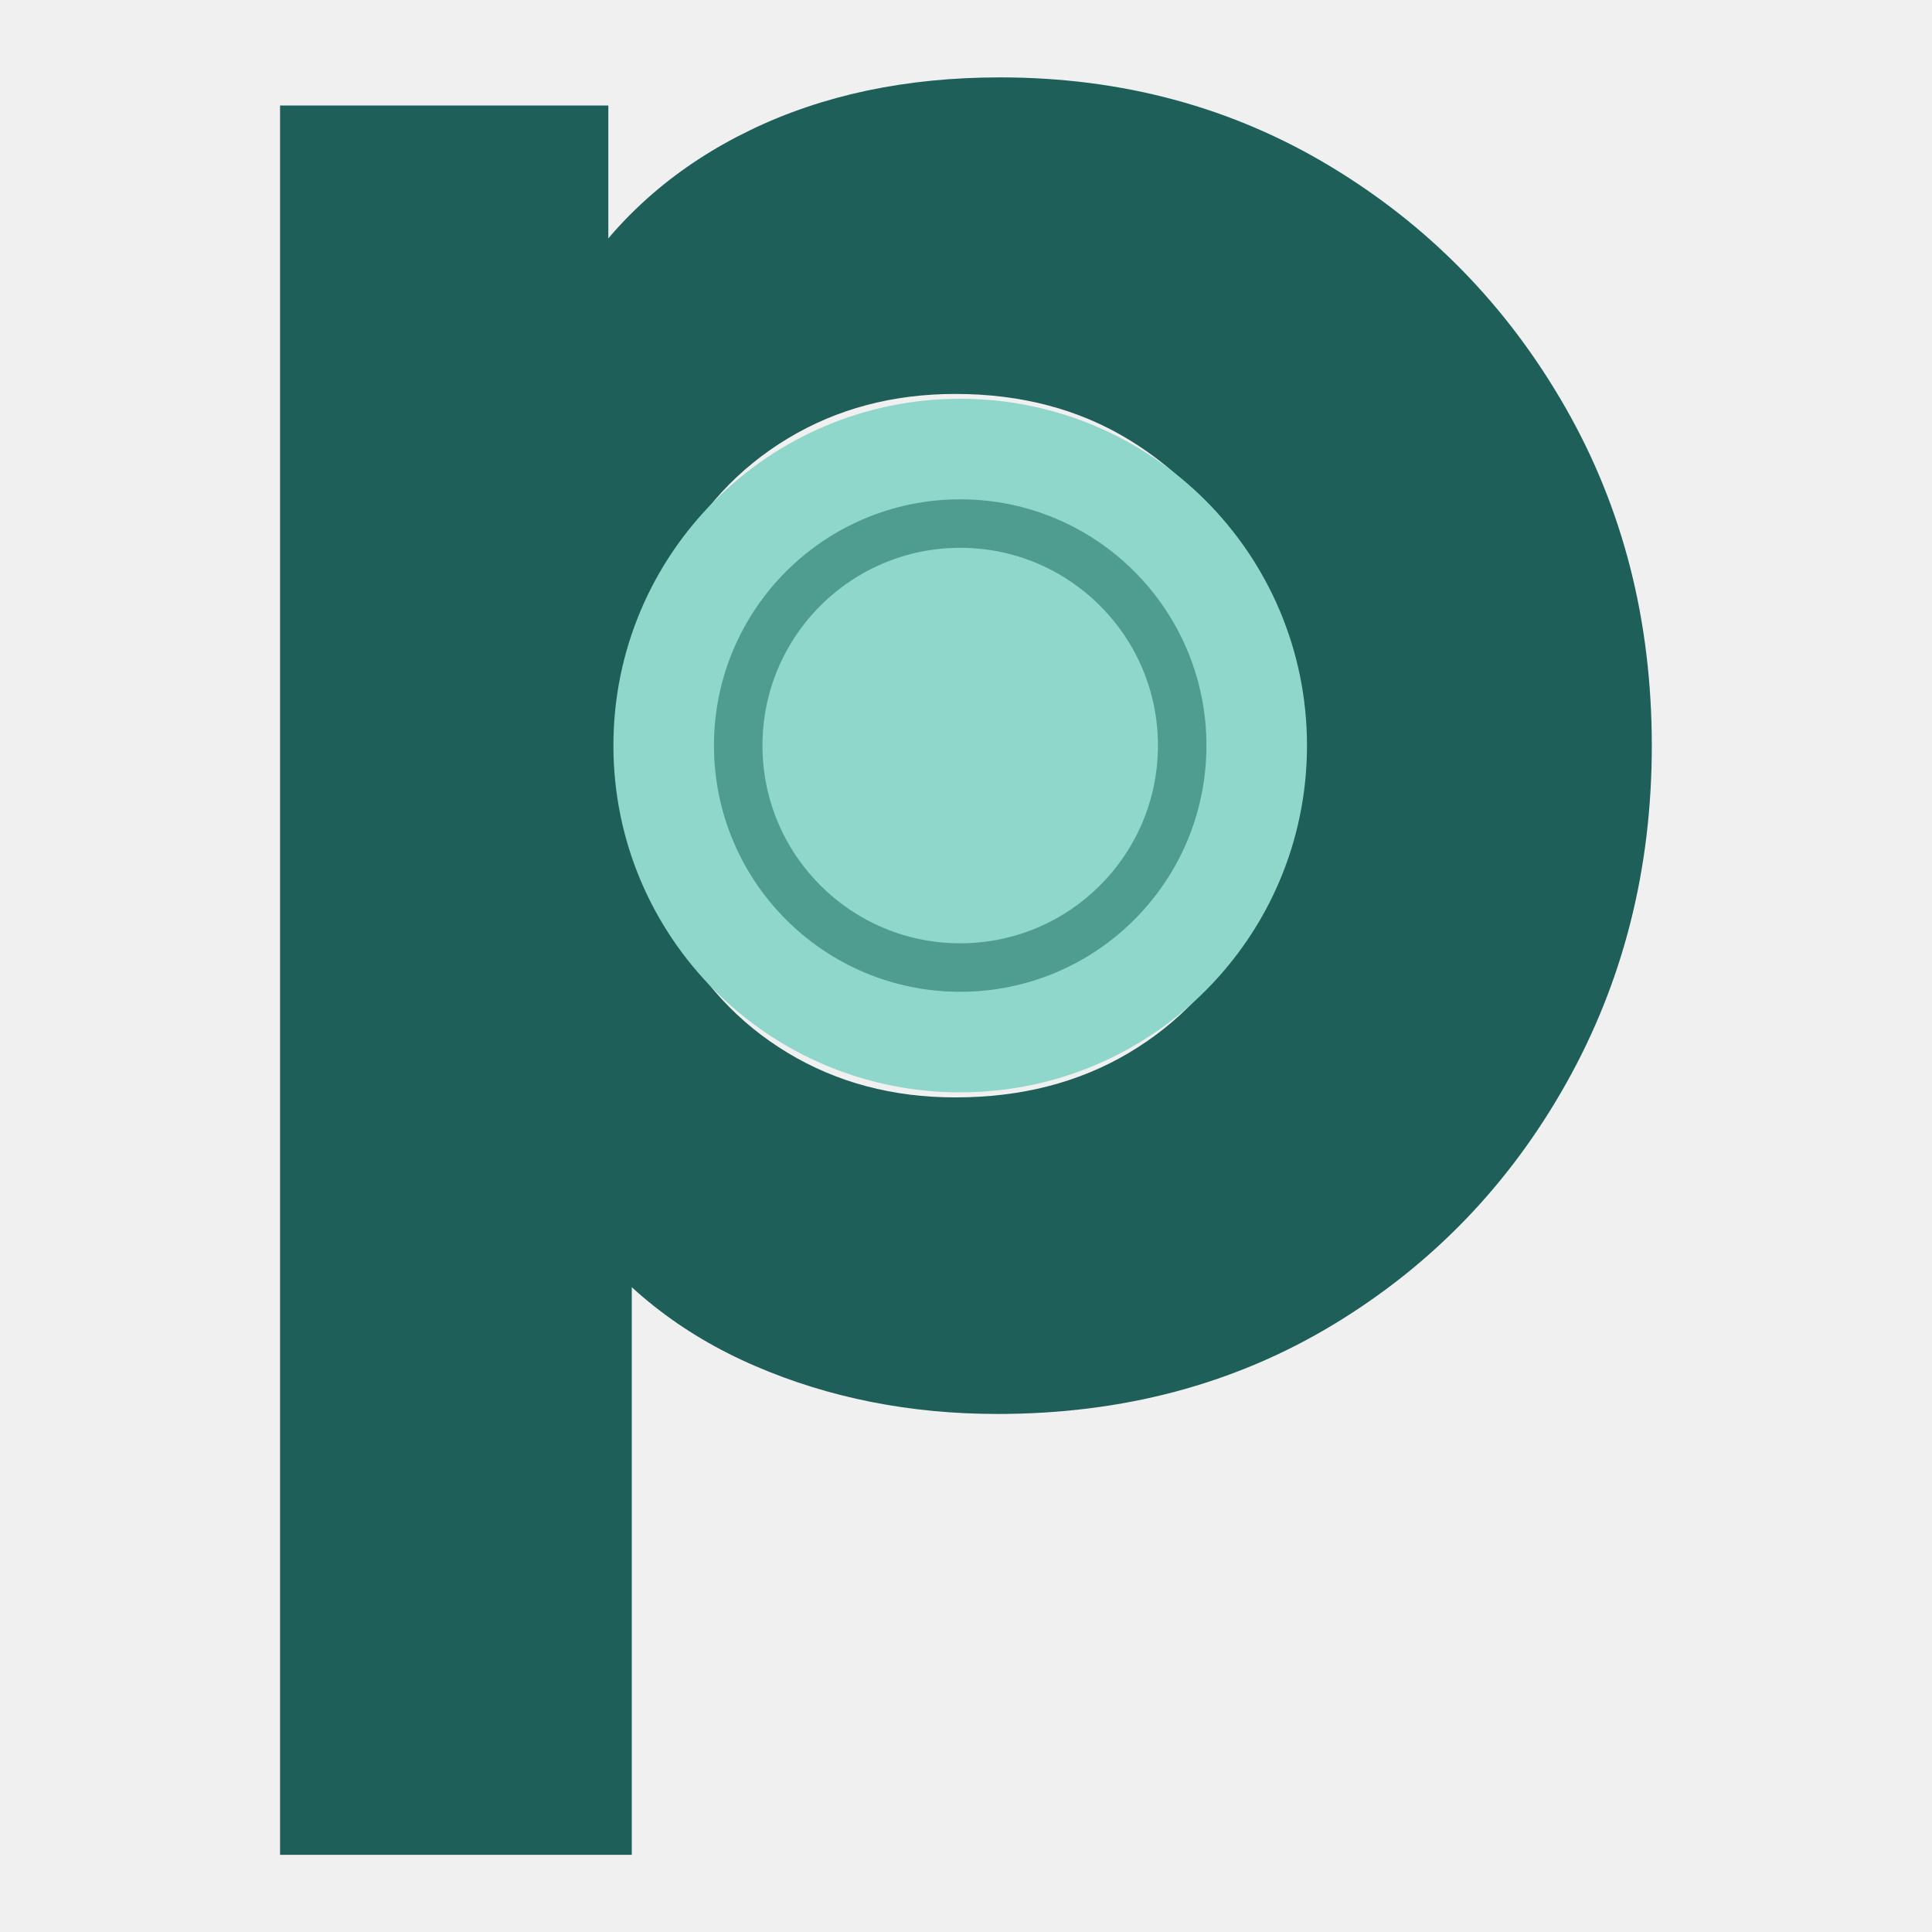
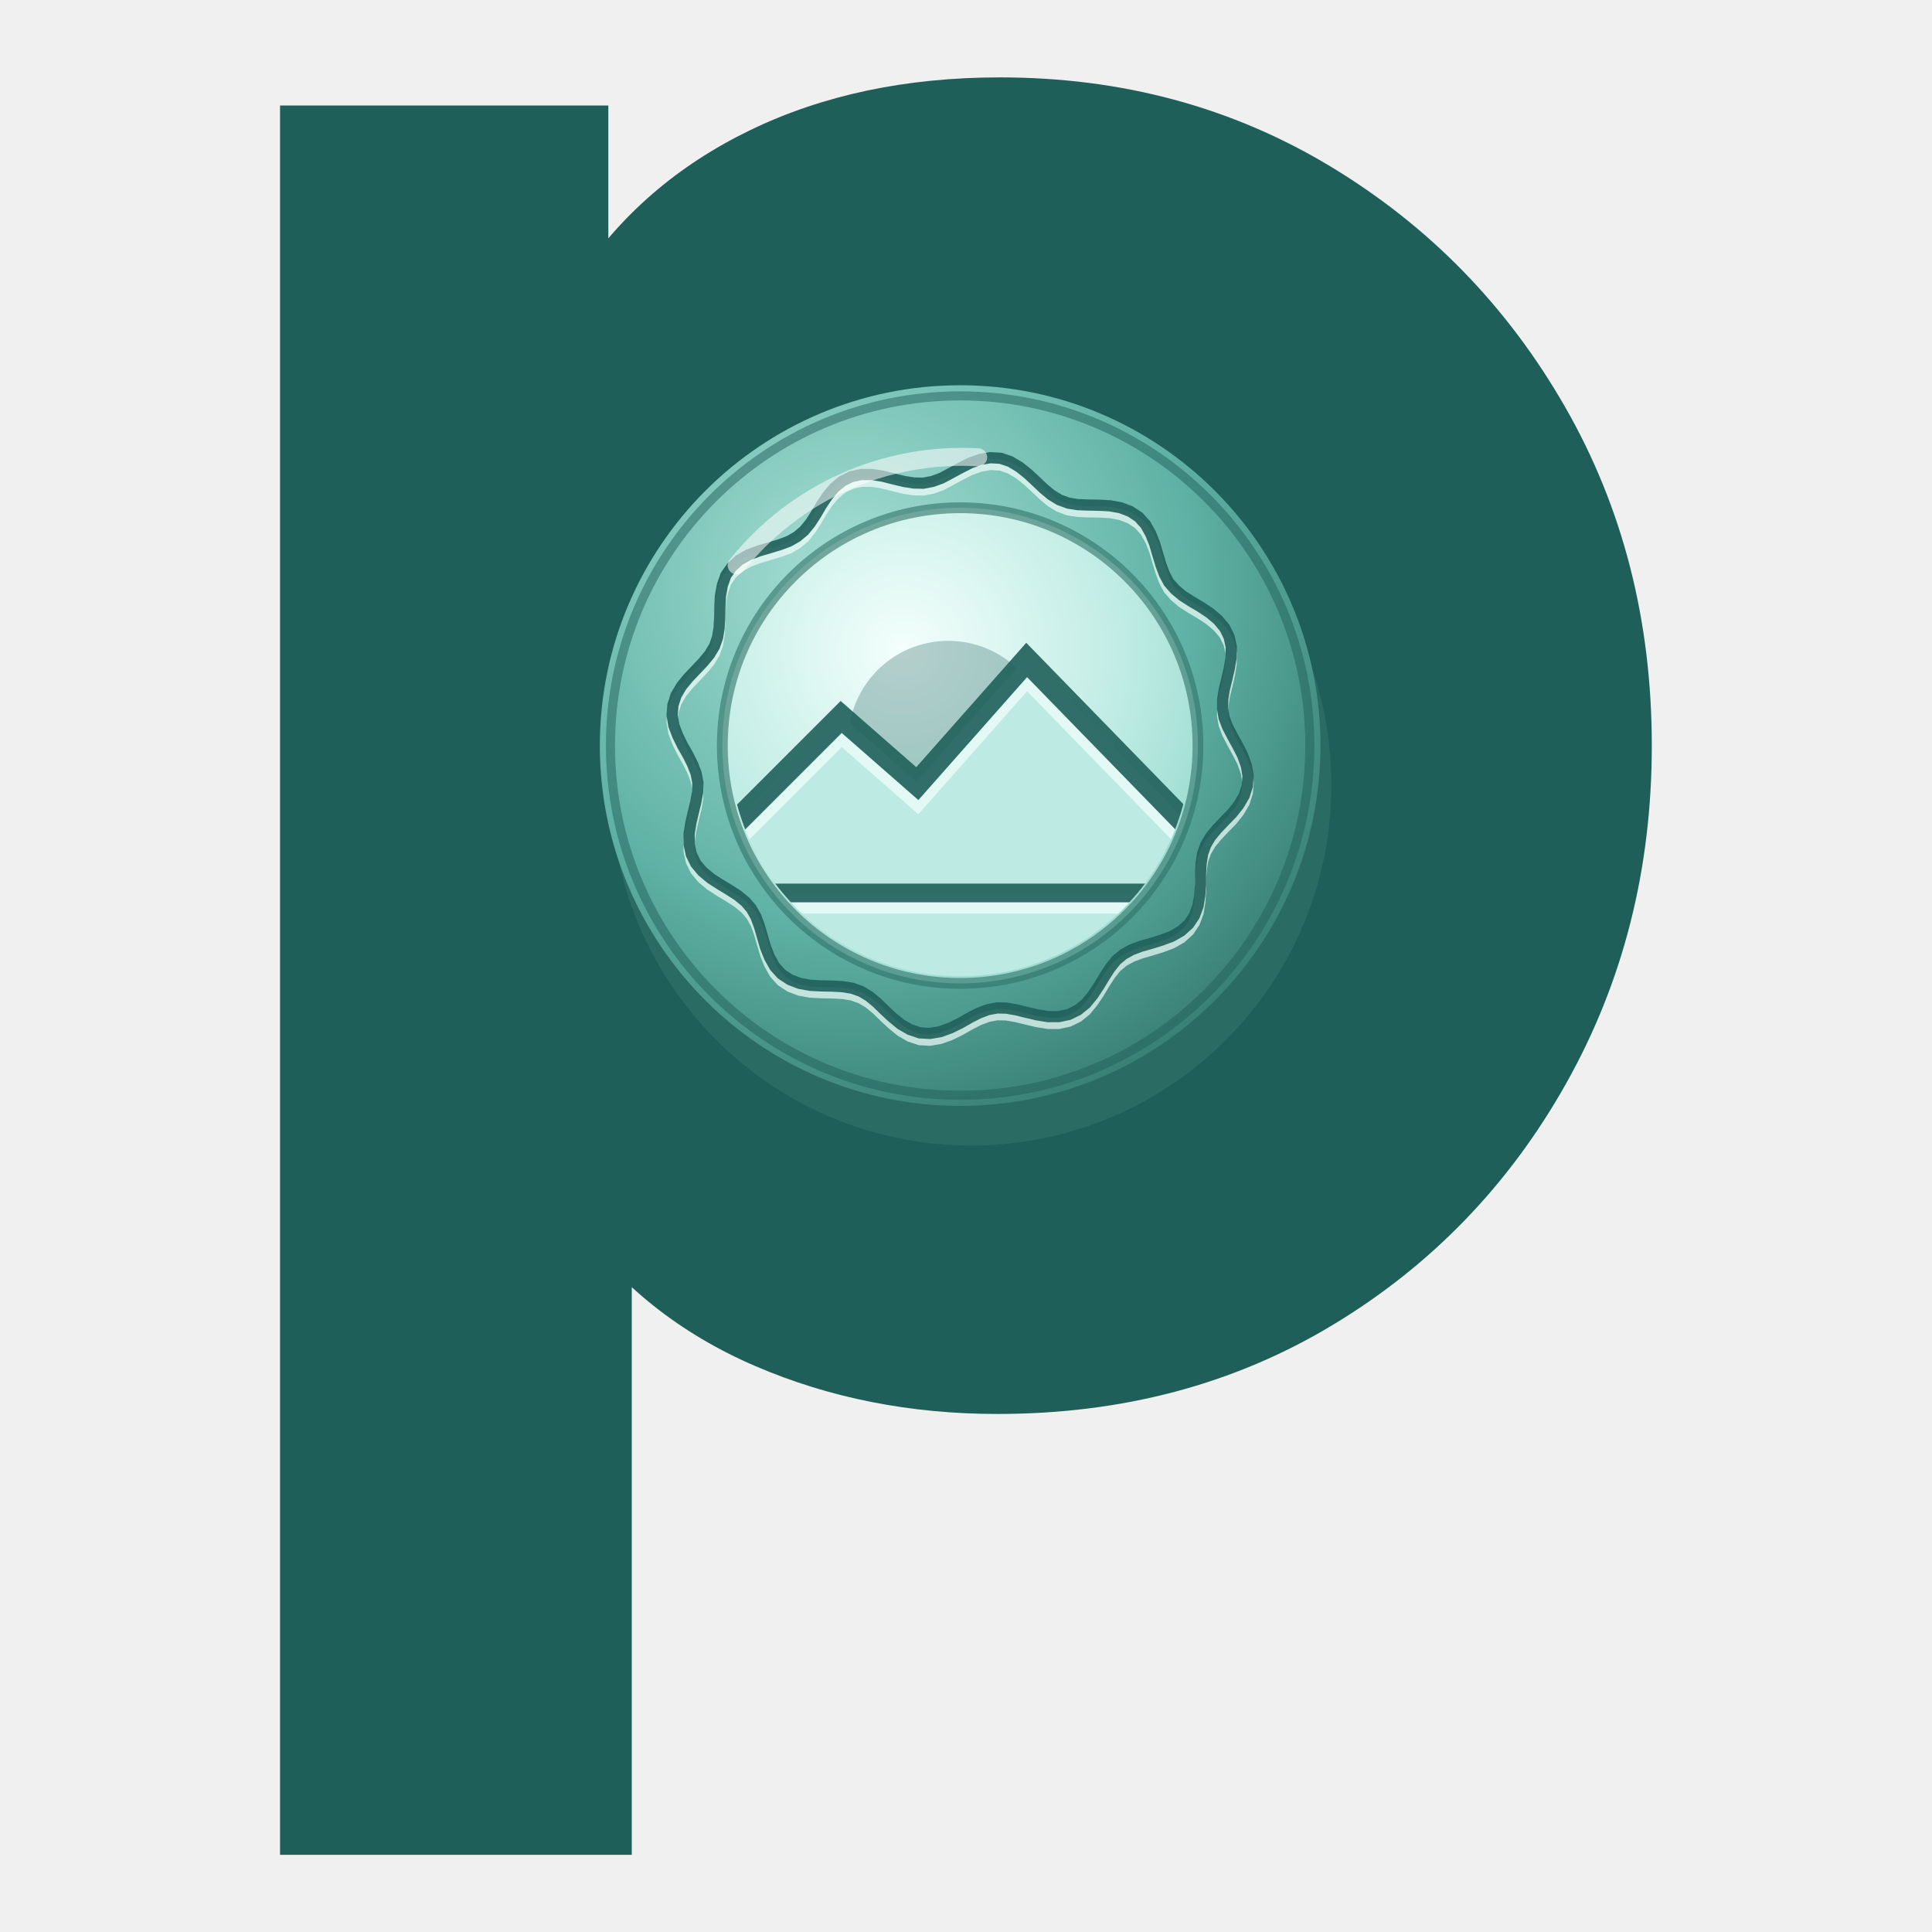
<svg xmlns="http://www.w3.org/2000/svg" viewBox="0 0 100 100">
+   <defs>
+     <radialGradient id="rgm" cx="0.35" cy="0.28" r="0.85">
+       <stop offset="0" stop-color="#a9e0d6" />
+       <stop offset="0.55" stop-color="#5fb2a5" />
+       <stop offset="1" stop-color="#2f7268" />
+     </radialGradient>
+     <radialGradient id="cgm" cx="0.38" cy="0.3" r="0.8">
+       <stop offset="0" stop-color="#f4fffc" />
+       <stop offset="0.6" stop-color="#bdebe3" />
+       <stop offset="1" stop-color="#8fd6cb" />
+     </radialGradient>
+     <clipPath id="ccm">
+       <circle cx="49.697" cy="38.591" r="11.94" />
+     </clipPath>
+     <path id="tpm" d="M 34.21 38.59 A 15.48 15.48 0 1 1 65.18 38.59" />
+     <path id="bpm" d="M 32.91 38.59 A 16.79 16.79 0 0 0 66.49 38.59" />
+   </defs>
  <path transform="translate(7.82 71.73) scale(0.12137 -0.12137)" d="M55 -200V546H195V442L182 472Q209 513 255.5 535.5Q302 558 362 558Q440 558 503.0 520.0Q566 482 603.0 417.5Q640 353 640 273Q640 194 603.5 129.0Q567 64 504.0 26.0Q441 -12 361 -12Q305 -12 257.5 8.5Q210 29 181 69L205 100V-200ZM343 123Q385 123 417.0 142.0Q449 161 467.0 195.0Q485 229 485 273Q485 317 467.0 350.5Q449 384 417.0 403.5Q385 423 343 423Q303 423 271.5 404.0Q240 385 222.5 351.0Q205 317 205 273Q205 229 222.5 195.0Q240 161 271.5 142.0Q303 123 343 123Z" fill="#1f5f5a" />
-   <circle cx="49.70" cy="38.59" r="17.95" fill="#8fd6cb" />
-   <circle cx="49.70" cy="38.59" r="11.49" fill="none" stroke="#4f9d91" stroke-width="2.51" />
+   <circle cx="50.26" cy="40.64" r="18.65" fill="#2f7268" opacity=".7" />
+   <circle cx="49.697" cy="38.591" r="18.65" fill="url(#rgm)" />
+   <circle cx="49.697" cy="38.591" r="18.10" fill="none" stroke="#1f5f5a" stroke-width="0.47" opacity=".5" />
+   <path d="M64.06 38.59 L64.32 39.10 L64.51 39.63 L64.60 40.16 L64.56 40.68 L64.40 41.18 L64.12 41.66 L63.77 42.10 L63.37 42.51 L62.99 42.91 L62.66 43.31 L62.41 43.73 L62.25 44.18 L62.17 44.68 L62.14 45.21 L62.14 45.77 L62.10 46.34 L62.01 46.89 L61.82 47.40 L61.53 47.83 L61.13 48.19 L60.66 48.46 L60.13 48.66 L59.58 48.83 L59.05 48.98 L58.57 49.16 L58.14 49.40 L57.77 49.71 L57.46 50.10 L57.17 50.55 L56.88 51.03 L56.56 51.51 L56.21 51.94 L55.79 52.28 L55.32 52.51 L54.80 52.62 L54.25 52.62 L53.69 52.53 L53.14 52.40 L52.60 52.27 L52.09 52.18 L51.61 52.17 L51.13 52.26 L50.66 52.44 L50.19 52.68 L49.70 52.96 L49.19 53.21 L48.66 53.40 L48.13 53.49 L47.61 53.46 L47.10 53.29 L46.63 53.02 L46.19 52.66 L45.77 52.27 L45.38 51.89 L44.98 51.56 L44.56 51.31 L44.11 51.15 L43.61 51.07 L43.08 51.04 L42.51 51.03 L41.94 51.00 L41.39 50.90 L40.89 50.71 L40.45 50.42 L40.10 50.03 L39.83 49.55 L39.62 49.02 L39.46 48.47 L39.31 47.95 L39.13 47.46 L38.89 47.03 L38.58 46.67 L38.19 46.35 L37.74 46.06 L37.26 45.77 L36.78 45.46 L36.35 45.10 L36.01 44.69 L35.78 44.22 L35.67 43.70 L35.67 43.15 L35.76 42.59 L35.89 42.03 L36.02 41.50 L36.11 40.99 L36.12 40.50 L36.03 40.03 L35.85 39.56 L35.61 39.08 L35.33 38.59 L35.08 38.08 L34.88 37.56 L34.79 37.02 L34.83 36.50 L34.99 36.00 L35.27 35.52 L35.63 35.08 L36.02 34.67 L36.40 34.27 L36.73 33.87 L36.98 33.45 L37.14 33.00 L37.22 32.51 L37.25 31.97 L37.26 31.41 L37.29 30.84 L37.39 30.29 L37.57 29.78 L37.87 29.35 L38.26 28.99 L38.74 28.72 L39.27 28.52 L39.81 28.36 L40.34 28.20 L40.83 28.02 L41.25 27.78 L41.62 27.47 L41.94 27.08 L42.23 26.63 L42.51 26.15 L42.83 25.67 L43.19 25.24 L43.60 24.90 L44.07 24.67 L44.59 24.56 L45.14 24.56 L45.70 24.65 L46.25 24.79 L46.79 24.92 L47.30 25.00 L47.79 25.01 L48.26 24.92 L48.73 24.75 L49.20 24.50 L49.70 24.23 L50.21 23.97 L50.73 23.78 L51.26 23.69 L51.79 23.72 L52.29 23.89 L52.76 24.17 L53.20 24.52 L53.62 24.91 L54.02 25.29 L54.42 25.62 L54.83 25.87 L55.29 26.04 L55.78 26.12 L56.32 26.14 L56.88 26.15 L57.45 26.18 L58.00 26.28 L58.50 26.47 L58.94 26.76 L59.29 27.15 L59.56 27.63 L59.77 28.16 L59.93 28.71 L60.09 29.24 L60.27 29.72 L60.50 30.15 L60.82 30.51 L61.20 30.83 L61.65 31.12 L62.14 31.41 L62.61 31.72 L63.04 32.08 L63.39 32.50 L63.62 32.97 L63.73 33.48 L63.72 34.03 L63.63 34.59 L63.50 35.15 L63.37 35.68 L63.29 36.19 L63.28 36.68 L63.36 37.15 L63.54 37.62 L63.79 38.10 L64.06 38.59 Z" fill="none" stroke="#f4fffc" stroke-width="0.58" stroke-linecap="round" transform="translate(0 0.35)" opacity=".7" />
+   <path d="M64.06 38.59 L64.32 39.10 L64.51 39.63 L64.60 40.16 L64.56 40.68 L64.40 41.18 L64.12 41.66 L63.77 42.10 L63.37 42.51 L62.99 42.91 L62.66 43.31 L62.41 43.73 L62.25 44.18 L62.17 44.68 L62.14 45.21 L62.14 45.77 L62.10 46.34 L62.01 46.89 L61.82 47.40 L61.53 47.83 L61.13 48.19 L60.66 48.46 L60.13 48.66 L59.58 48.83 L59.05 48.98 L58.57 49.16 L58.14 49.40 L57.77 49.71 L57.46 50.10 L57.17 50.55 L56.88 51.03 L56.56 51.51 L56.21 51.94 L55.79 52.28 L55.32 52.51 L54.80 52.62 L54.25 52.62 L53.69 52.53 L53.14 52.40 L52.60 52.27 L52.09 52.18 L51.61 52.17 L51.13 52.26 L50.66 52.44 L50.19 52.68 L49.70 52.96 L49.19 53.21 L48.66 53.40 L48.13 53.49 L47.61 53.46 L47.10 53.29 L46.63 53.02 L46.19 52.66 L45.77 52.27 L45.38 51.89 L44.98 51.56 L44.56 51.31 L44.11 51.15 L43.61 51.07 L43.08 51.04 L42.51 51.03 L41.94 51.00 L41.39 50.90 L40.89 50.71 L40.45 50.42 L40.10 50.03 L39.83 49.55 L39.62 49.02 L39.46 48.47 L39.31 47.95 L39.13 47.46 L38.89 47.03 L38.58 46.67 L38.19 46.35 L37.74 46.06 L37.26 45.77 L36.78 45.46 L36.35 45.10 L36.01 44.69 L35.78 44.22 L35.67 43.70 L35.67 43.15 L35.76 42.59 L35.89 42.03 L36.02 41.50 L36.11 40.99 L36.12 40.50 L36.03 40.03 L35.85 39.56 L35.61 39.08 L35.33 38.59 L35.08 38.08 L34.88 37.56 L34.79 37.02 L34.83 36.50 L34.99 36.00 L35.27 35.52 L35.63 35.08 L36.02 34.67 L36.40 34.27 L36.73 33.87 L36.98 33.45 L37.14 33.00 L37.22 32.51 L37.25 31.97 L37.26 31.41 L37.29 30.84 L37.39 30.29 L37.57 29.78 L37.87 29.35 L38.26 28.99 L38.74 28.72 L39.27 28.52 L39.81 28.36 L40.34 28.20 L40.83 28.02 L41.25 27.78 L41.62 27.47 L41.94 27.08 L42.23 26.63 L42.51 26.15 L42.83 25.67 L43.19 25.24 L43.60 24.90 L44.07 24.67 L44.59 24.56 L45.14 24.56 L45.70 24.65 L46.25 24.79 L46.79 24.92 L47.30 25.00 L47.79 25.01 L48.26 24.92 L48.73 24.75 L49.20 24.50 L49.70 24.23 L50.21 23.97 L50.73 23.78 L51.26 23.69 L51.79 23.72 L52.29 23.89 L52.76 24.17 L53.20 24.52 L53.62 24.91 L54.02 25.29 L54.42 25.62 L54.83 25.87 L55.29 26.04 L55.78 26.12 L56.32 26.14 L56.88 26.15 L57.45 26.18 L58.00 26.28 L58.50 26.47 L58.94 26.76 L59.29 27.15 L59.56 27.63 L59.77 28.16 L59.93 28.71 L60.09 29.24 L60.27 29.72 L60.50 30.15 L60.82 30.51 L61.20 30.83 L61.65 31.12 L62.14 31.41 L62.61 31.72 L63.04 32.08 L63.39 32.50 L63.62 32.97 L63.73 33.48 L63.72 34.03 L63.63 34.59 L63.50 35.15 L63.37 35.68 L63.29 36.19 L63.28 36.68 L63.36 37.15 L63.54 37.62 L63.79 38.10 L64.06 38.59 Z" fill="none" stroke="#1f5f5a" stroke-width="0.58" stroke-linecap="round" opacity=".9" />
+   <circle cx="49.697" cy="38.591" r="12.31" fill="url(#cgm)" />
+   <circle cx="49.697" cy="38.591" r="12.31" fill="none" stroke="#2f7268" stroke-width="0.56" opacity=".6" />
+   <g clip-path="url(#ccm)">
+     <circle cx="49.08" cy="38.34" r="5.17" fill="#1f5f5a" opacity=".3" />
+     <path d="M37.38 43.27 L43.54 37.11 L47.48 40.56 L53.14 34.16 L62.01 43.27 L62.01 50.90 L37.38 50.90 Z" fill="#bdebe3" />
+     <path d="M37.38 43.27 L43.54 37.11 L47.48 40.56 L53.14 34.16 L62.01 43.27" fill="none" stroke="#f4fffc" stroke-width="1.21" stroke-linecap="round" transform="translate(0 0.73)" opacity=".7" />
+     <path d="M37.38 43.27 L43.54 37.11 L47.48 40.56 L53.14 34.16 L62.01 43.27" fill="none" stroke="#1f5f5a" stroke-width="1.21" stroke-linecap="round" opacity=".9" />
+     <path d="M37.38 46.22 L62.01 46.22" fill="none" stroke="#f4fffc" stroke-width="0.97" stroke-linecap="round" transform="translate(0 0.58)" opacity=".7" />
+     <path d="M37.38 46.22 L62.01 46.22" fill="none" stroke="#1f5f5a" stroke-width="0.97" stroke-linecap="round" opacity=".9" />
+   </g>
+   <path d="M38.13 29.26 A14.92 14.92 0 0 1 50.63 23.67" fill="none" stroke="#fff" stroke-width="0.93" stroke-linecap="round" opacity=".55" />
</svg>
